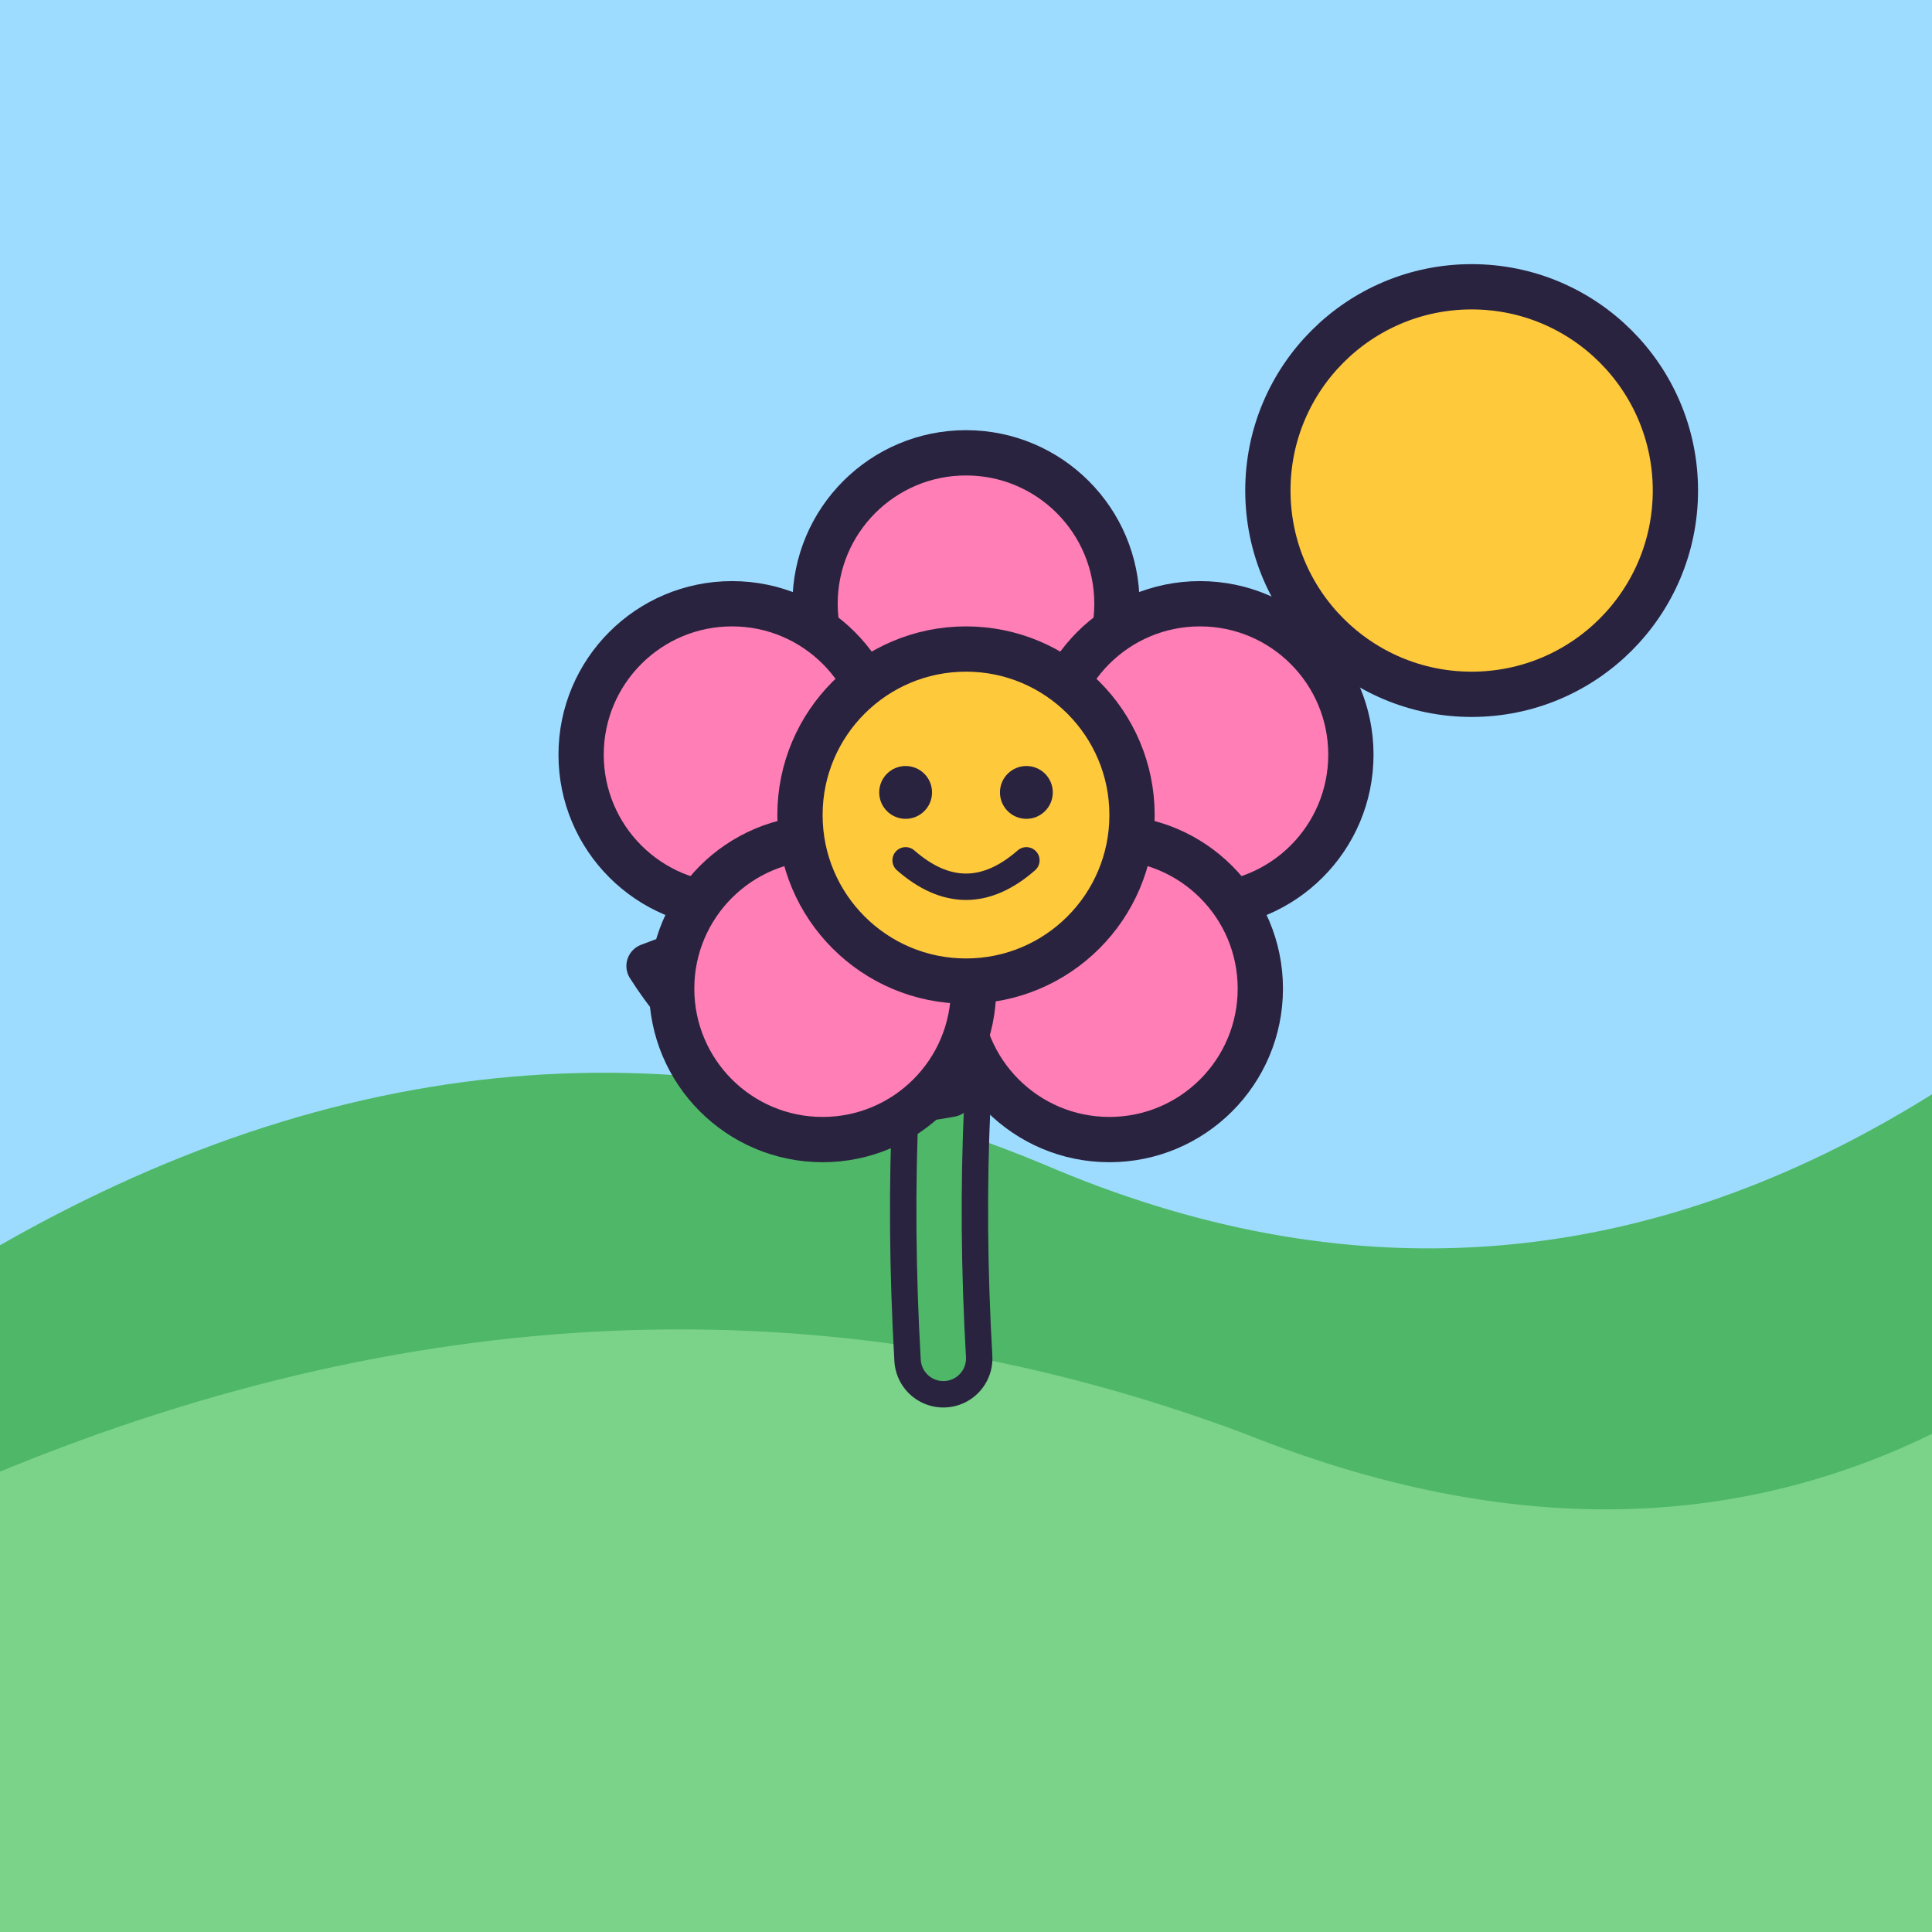
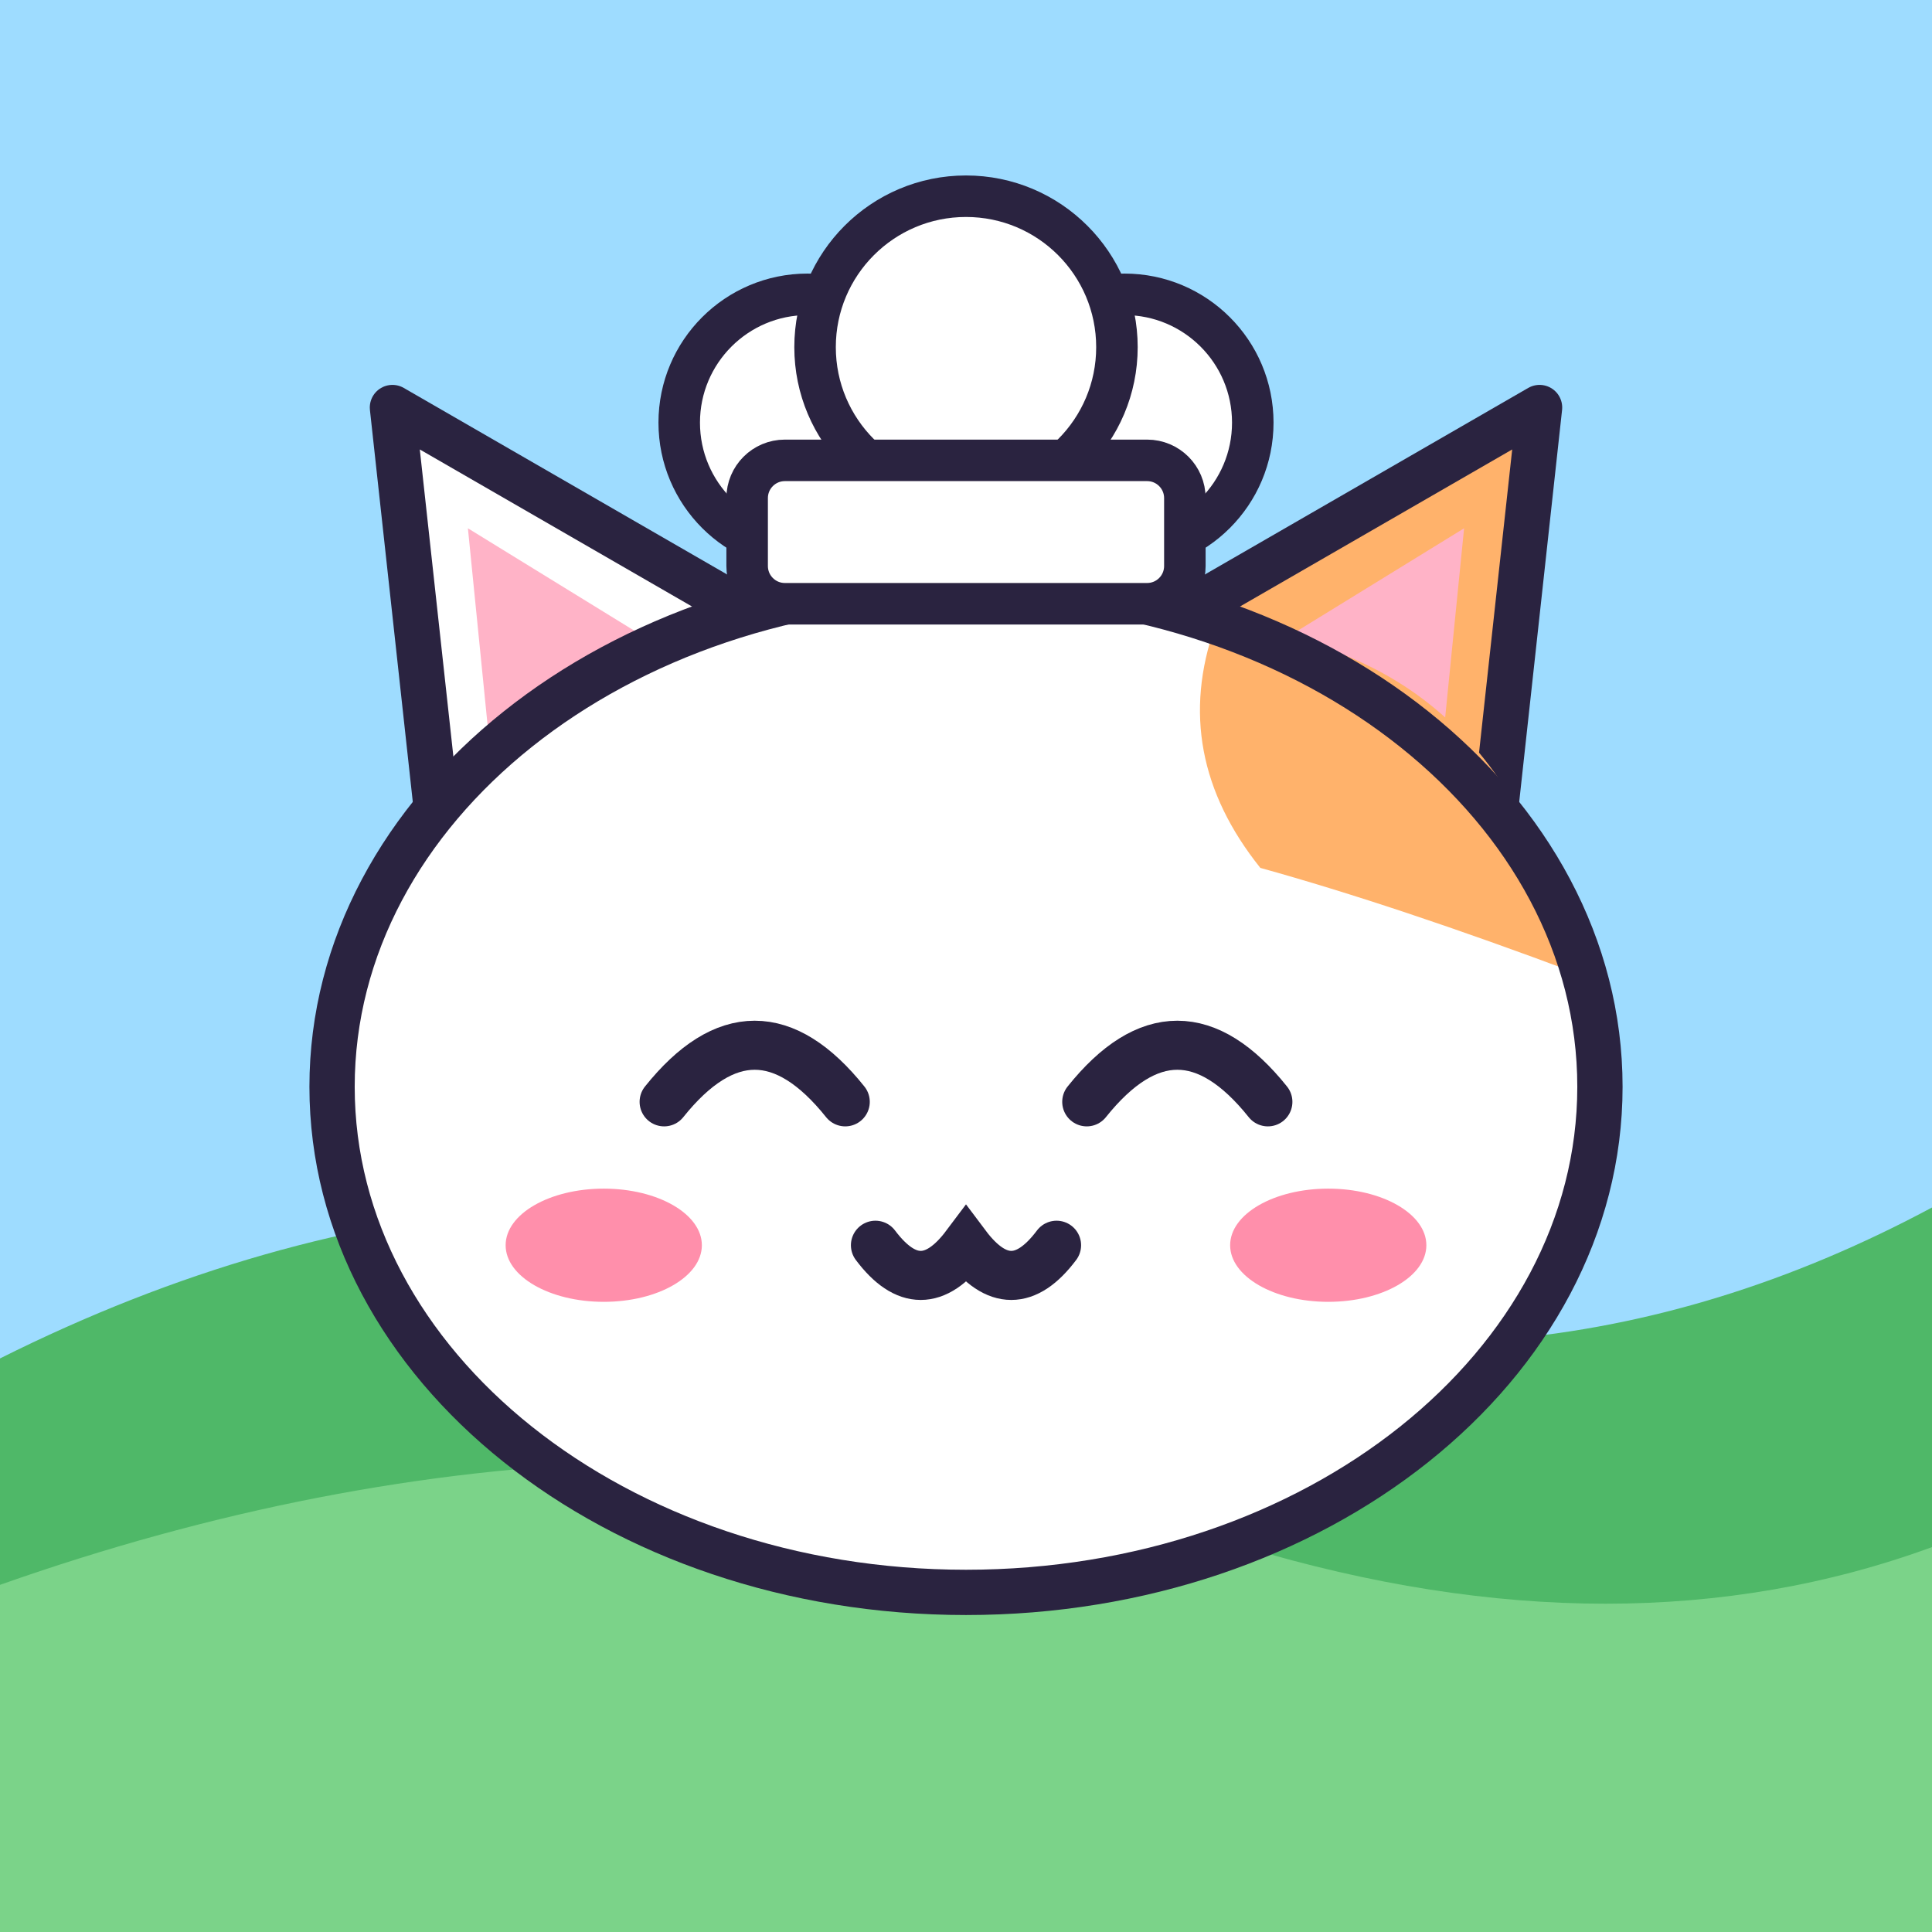
<svg xmlns="http://www.w3.org/2000/svg" viewBox="0 0 512 512">
  <rect width="512" height="512" fill="#9EDCFF" />
-   <circle cx="390" cy="130" r="54" fill="#FFC93C" stroke="#2A2340" stroke-width="12" />
-   <path d="M0 330 Q140 250 280 310 Q400 360 512 290 L512 512 L0 512 Z" fill="#4FB868" />
-   <path d="M0 390 Q170 320 330 380 Q430 420 512 380 L512 512 L0 512 Z" fill="#7BD389" />
-   <path d="M250 360 Q246 290 256 230" fill="none" stroke="#2A2340" stroke-width="26" stroke-linecap="round" />
-   <path d="M250 360 Q246 290 256 230" fill="none" stroke="#4FB868" stroke-width="12" stroke-linecap="round" />
-   <path d="M252 290 Q200 300 172 256 Q222 236 252 290 Z" fill="#7BD389" stroke="#2A2340" stroke-width="12" stroke-linejoin="round" />
-   <g stroke="#2A2340" stroke-width="12">
-     <circle cx="256" cy="160" r="40" fill="#FF7EB6" />
-     <circle cx="318" cy="200" r="40" fill="#FF7EB6" />
-     <circle cx="194" cy="200" r="40" fill="#FF7EB6" />
-     <circle cx="294" cy="262" r="40" fill="#FF7EB6" />
-     <circle cx="218" cy="262" r="40" fill="#FF7EB6" />
-     <circle cx="256" cy="216" r="44" fill="#FFC93C" />
+   <path d="M0 360 Q140 290 280 340 Q400 380 512 320 L512 512 L0 512 Z" fill="#4FB868" />
+   <path d="M0 420 Q170 360 330 410 Q430 440 512 410 L512 512 L0 512 Z" fill="#7BD389" />
+   <g stroke="#2A2340" stroke-width="12" stroke-linejoin="round">
+     <path d="M118 236 L104 108 L208 168 Z" fill="#FFFFFF" />
+     <path d="M394 236 L408 108 L304 168 Z" fill="#FFB26B" />
  </g>
-   <circle cx="240" cy="210" r="7" fill="#2A2340" />
-   <circle cx="272" cy="210" r="7" fill="#2A2340" />
-   <path d="M240 228 Q256 242 272 228" fill="none" stroke="#2A2340" stroke-width="7" stroke-linecap="round" />
+   <path d="M130 200 L124 140 L176 172 Z" fill="#FFB3C7" />
+   <path d="M382 200 L388 140 L336 172 Z" fill="#FFB3C7" />
+   <ellipse cx="256" cy="288" rx="168" ry="134" fill="#FFFFFF" />
+   <path d="M322 166 Q400 172 418 258 Q370 240 334 230 Q310 200 322 166 Z" fill="#FFB26B" />
+   <ellipse cx="256" cy="288" rx="168" ry="134" fill="none" stroke="#2A2340" stroke-width="12" />
+   <g stroke="#2A2340" stroke-width="11" fill="#FFFFFF">
+     <circle cx="214" cy="112" r="34" />
+     <circle cx="298" cy="112" r="34" />
+     <circle cx="256" cy="92" r="40" />
+     <rect x="198" y="122" width="116" height="38" rx="10" />
+   </g>
+   <g fill="none" stroke="#2A2340" stroke-width="13" stroke-linecap="round">
+     <path d="M176 292 Q200 262 224 292" />
+     <path d="M288 292 Q312 262 336 292" />
+     <path d="M232 330 Q244 346 256 330 Q268 346 280 330" />
+   </g>
+   <ellipse cx="160" cy="330" rx="26" ry="15" fill="#FF8FAB" />
+   <ellipse cx="352" cy="330" rx="26" ry="15" fill="#FF8FAB" />
</svg>
